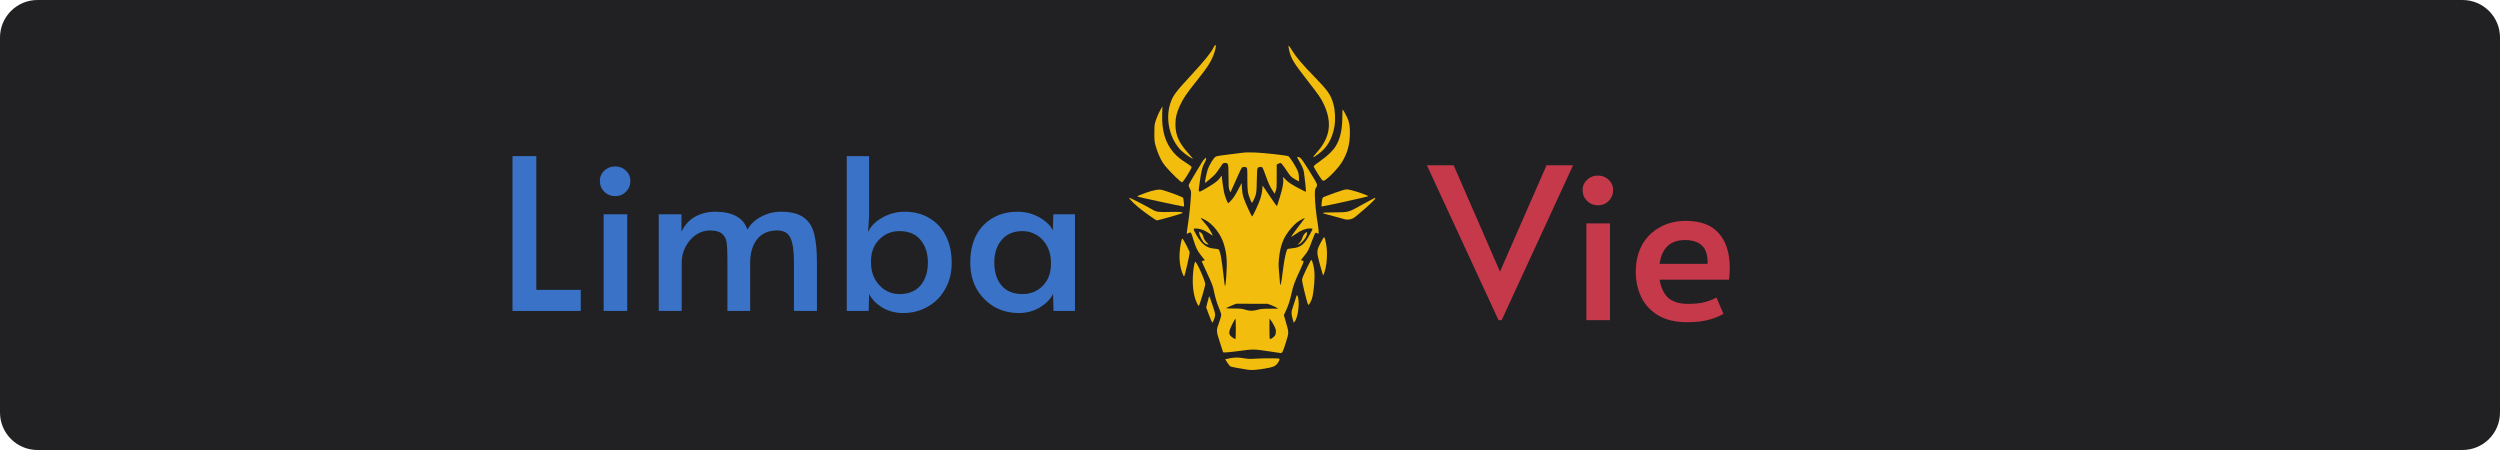
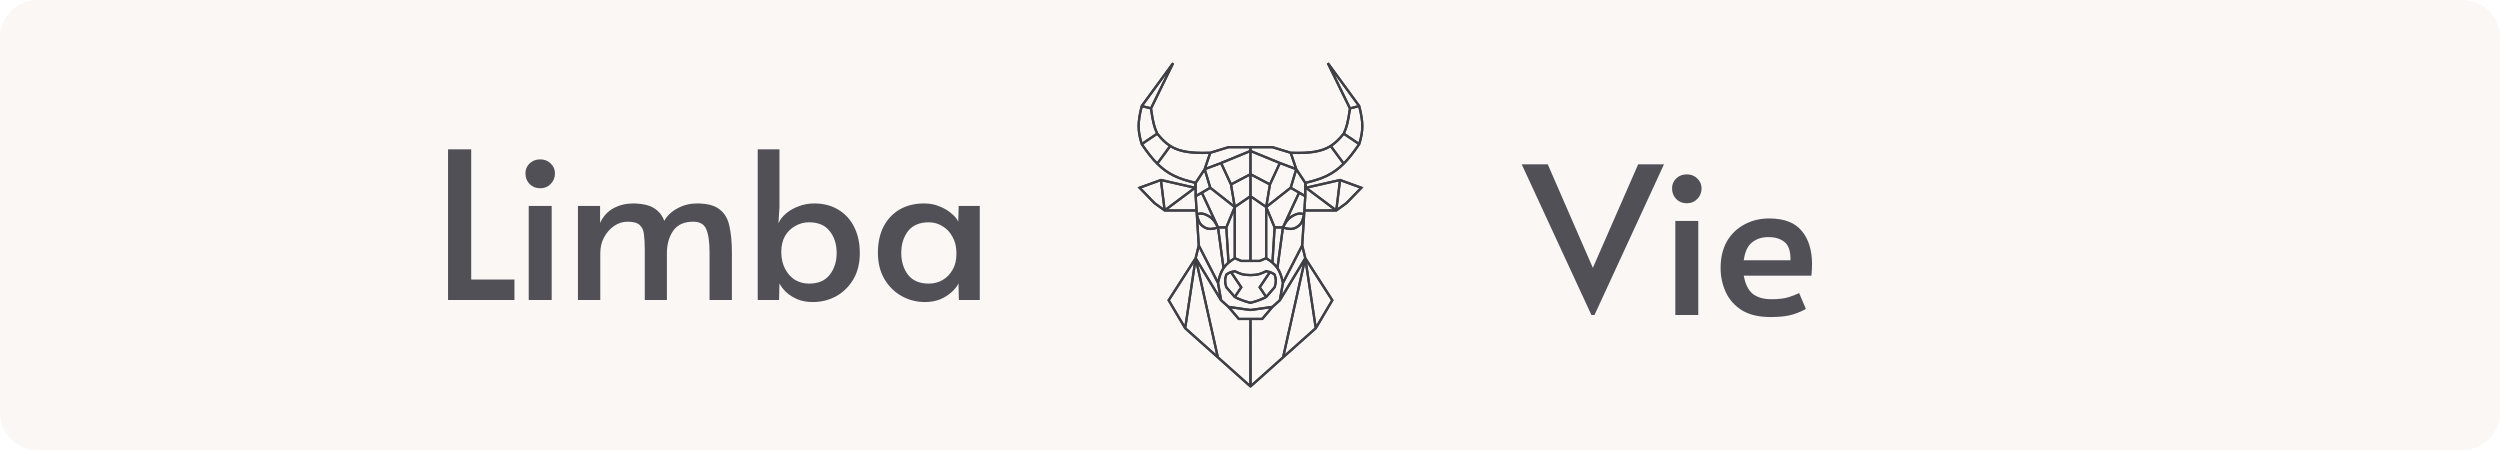
<svg xmlns="http://www.w3.org/2000/svg" width="1000" height="180" viewBox="0 0 1000 180" fill="none">
-   <rect width="1000" height="180" rx="15" fill="#212123" />
-   <path d="M498.945 147.857C498.443 147.75 496.798 147.472 495.273 147.237C493.748 146.98 492.323 146.68 492.102 146.53C491.882 146.38 491.34 145.696 490.898 144.989L490.076 143.705L491.26 143.448C493.587 142.935 495.152 142.892 497.44 143.277C499.246 143.598 500.108 143.619 502.255 143.47C504.944 143.277 511.546 143.277 511.726 143.47C511.967 143.705 511.526 144.732 510.863 145.524C509.94 146.594 509.098 146.915 505.666 147.472C502.336 148.007 500.189 148.135 498.945 147.857Z" fill="#F2BD0D" />
-   <path d="M508.074 140.602C501.633 139.617 501.312 139.617 495.654 140.388C492.905 140.751 490.337 141.03 489.955 140.987L489.253 140.923L487.969 136.963C486.444 132.319 486.444 132.147 487.688 128.851C488.129 127.631 488.511 126.347 488.511 125.983C488.511 125.641 488.109 124.421 487.628 123.287C486.725 121.189 486.002 118.728 485.4 115.688C485.14 114.426 484.538 112.885 482.872 109.332C481.668 106.742 480.685 104.58 480.685 104.538C480.685 104.495 480.966 104.366 481.307 104.259L481.949 104.088L480.525 102.312C478.899 100.257 478.378 99.208 477.354 95.826C476.451 92.873 476.331 92.68 475.488 93.215C475.147 93.429 474.826 93.536 474.746 93.451C474.666 93.365 474.846 91.846 475.127 90.048C475.629 86.901 476.11 82.535 476.371 78.426C476.491 76.628 476.471 76.435 475.99 75.536C475.709 75.001 475.468 74.359 475.468 74.124C475.468 73.867 476.572 71.855 477.936 69.629C479.301 67.403 480.605 65.22 480.866 64.792C481.106 64.343 481.548 63.786 481.849 63.529L482.391 63.08L482.451 63.529C482.491 63.786 482.21 64.493 481.809 65.156C480.986 66.483 480.525 68.302 479.882 72.904C479.24 77.505 479 77.313 482.692 75.173C486.083 73.182 487.226 72.283 488.129 70.978C488.45 70.507 488.711 70.207 488.711 70.314C488.751 71.406 489.353 75.772 489.614 76.949C490.015 78.618 490.979 81.165 491.28 81.272C491.38 81.294 491.962 80.737 492.584 80.031C493.647 78.811 494.35 77.698 495.975 74.509L496.677 73.161L496.777 75.258C496.858 76.735 497.038 77.848 497.42 79.068C498.001 80.909 500.59 86.559 500.851 86.559C501.152 86.559 503.76 80.866 504.262 79.111C504.543 78.148 504.844 76.649 504.924 75.793L505.064 74.231L507.874 78.404C509.419 80.716 510.723 82.514 510.803 82.428C510.863 82.343 511.385 80.737 511.947 78.854C513.091 75.087 513.492 72.904 513.271 71.598L513.151 70.742L514.455 72.026C515.458 73.011 516.522 73.717 519.03 75.066C520.816 76.029 522.321 76.778 522.361 76.735C522.481 76.607 521.899 70.913 521.598 69.03C521.358 67.617 521.016 66.761 519.672 64.45C519.17 63.593 518.809 62.844 518.869 62.78C518.93 62.716 519.311 62.759 519.692 62.909C520.334 63.123 520.796 63.743 523.565 68.11C525.531 71.213 526.735 73.332 526.795 73.76C526.855 74.231 526.735 74.638 526.394 75.108C525.973 75.751 525.932 75.965 525.952 78.49C525.993 81.101 526.514 86.195 527.136 89.748C527.437 91.375 527.538 93.515 527.337 93.515C527.277 93.515 527.056 93.408 526.855 93.258C526.655 93.13 526.354 93.066 526.193 93.13C526.053 93.194 525.431 94.585 524.849 96.212C523.565 99.807 523.163 100.578 521.618 102.44C520.956 103.232 520.414 103.96 520.414 104.067C520.414 104.152 520.575 104.216 520.776 104.216C521.739 104.238 521.679 104.495 520.033 108.048C517.966 112.435 517.304 114.212 516.682 117.037C515.98 120.226 515.478 121.788 514.455 124.078L513.552 126.048L514.375 128.894C515.599 133.175 515.619 132.897 514.295 137.134C513.231 140.623 512.87 141.308 512.248 141.222C512.168 141.201 510.281 140.923 508.074 140.602ZM494.33 131.655C494.33 129.429 494.269 127.546 494.189 127.482C494.109 127.396 493.527 128.402 492.885 129.729C491.26 133.025 491.3 133.838 493.085 135.058C493.587 135.401 494.089 135.679 494.169 135.679C494.249 135.679 494.33 133.86 494.33 131.655ZM509.499 134.737C510.121 134.159 510.241 133.902 510.322 132.961C510.422 132.019 510.342 131.698 509.7 130.392C509.298 129.579 508.696 128.573 508.375 128.166L507.793 127.439L507.773 131.42C507.773 133.603 507.833 135.443 507.894 135.508C508.094 135.743 508.757 135.422 509.499 134.737ZM503.058 123.907C504.322 123.565 505.285 123.479 507.954 123.479H511.285L510.663 123.073C510.322 122.837 509.358 122.409 508.556 122.088L507.071 121.532L494.43 121.489L492.524 122.281C491.48 122.709 490.537 123.158 490.457 123.244C490.377 123.329 491.721 123.415 493.467 123.415C496.115 123.415 496.878 123.479 498.042 123.864C499.827 124.442 501.092 124.442 503.058 123.907ZM490.497 110.723C490.938 104.666 490.718 101.477 489.534 97.603C488.37 93.729 485.22 89.641 482.11 87.993C481.187 87.501 480.384 87.137 480.324 87.201C480.264 87.265 480.705 87.865 481.307 88.549C481.929 89.213 482.752 90.198 483.133 90.733C483.795 91.632 485.099 93.943 485.099 94.221C485.099 94.285 484.558 93.964 483.896 93.494C482.21 92.274 480.424 91.546 478.839 91.418C477.113 91.289 477.113 91.418 478.518 93.922C480.625 97.646 482.631 99.208 485.621 99.444C486.484 99.508 487.307 99.658 487.447 99.765C488.069 100.278 488.671 103.532 489.414 110.209C489.594 111.793 489.795 113.441 489.855 113.848C490.056 115.046 490.256 114.083 490.497 110.723ZM512.669 111.857C512.83 110.787 513.151 108.433 513.372 106.656C513.773 103.467 514.535 100.128 514.957 99.679C515.077 99.551 516 99.379 516.983 99.294C519.833 99.037 521.297 98.074 523.043 95.291C523.966 93.836 525.029 91.803 525.029 91.503C525.029 91.439 524.548 91.375 523.946 91.375C522.301 91.375 520.455 92.081 518.408 93.536C517.385 94.243 516.522 94.778 516.462 94.713C516.381 94.628 520.093 89.598 521.799 87.436C522.08 87.094 521.98 87.115 521.117 87.543C519.19 88.507 518.067 89.406 516.482 91.246C513.372 94.863 512.087 98.117 511.566 103.66C511.385 105.608 511.405 106.635 511.666 109.31C511.847 111.108 511.987 112.906 511.987 113.334C511.987 114.683 512.348 113.912 512.669 111.857Z" fill="#F2BD0D" />
-   <path d="M481.849 97.26C481.046 96.683 479.682 94.093 479.682 93.151V92.616L480.344 93.066C480.765 93.344 481.066 93.772 481.207 94.328C481.568 95.655 482.029 96.426 482.832 97.132C483.554 97.774 483.575 97.796 483.093 97.796C482.812 97.796 482.25 97.56 481.849 97.26Z" fill="#F2BD0D" />
-   <path d="M519.431 97.453C520.093 97.004 520.776 95.912 521.036 94.885C521.237 94.136 522.24 92.873 522.642 92.873C522.903 92.873 522.862 93.643 522.541 94.478C522.18 95.356 520.735 97.068 519.993 97.496C519.231 97.903 518.789 97.86 519.431 97.453Z" fill="#F2BD0D" />
-   <path d="M483.595 126.005L482.471 122.966L483.013 120.825C483.314 119.627 483.595 118.578 483.655 118.471C483.715 118.364 484.197 119.627 484.738 121.253C486.103 125.384 486.163 125.577 486.002 126.454C485.862 127.353 485.14 129.044 484.899 129.044C484.819 129.044 484.237 127.674 483.595 126.005Z" fill="#F2BD0D" />
-   <path d="M517.043 127.524C516.482 125.534 516.482 124.656 517.023 123.222C517.264 122.602 517.746 121.125 518.087 119.948C518.689 117.957 518.749 117.85 518.99 118.3C519.993 120.269 519.311 126.839 517.926 128.552L517.485 129.108L517.043 127.524Z" fill="#F2BD0D" />
-   <path d="M478.699 121.082C477.495 118.449 476.973 114.961 477.134 110.744C477.234 108.09 477.715 104.987 478.077 104.752C478.558 104.431 482.09 112.243 482.09 113.655C482.09 114.554 479.762 122.409 479.481 122.409C479.381 122.409 479.04 121.81 478.699 121.082Z" fill="#F2BD0D" />
-   <path d="M523.063 121.403C522.521 119.948 520.816 112.756 520.816 112.007C520.836 111.386 521.297 110.209 522.581 107.555C523.545 105.565 524.407 103.938 524.528 103.938C524.769 103.981 525.17 105.222 525.551 107.063C525.952 109.096 525.912 112.221 525.431 115.945C525.09 118.514 524.909 119.348 524.367 120.483C524.006 121.232 523.625 121.895 523.505 121.938C523.384 121.96 523.183 121.724 523.063 121.403Z" fill="#F2BD0D" />
-   <path d="M473.281 110.059C472.097 107.384 471.616 104.152 471.876 100.792C472.037 98.481 472.639 95.441 472.94 95.441C473.241 95.441 475.869 100.471 475.869 101.049C475.869 101.798 473.943 110.209 473.722 110.445C473.602 110.573 473.442 110.445 473.281 110.059Z" fill="#F2BD0D" />
-   <path d="M529.183 110.059C529.123 109.952 528.601 108.133 528.019 106.014C526.575 100.706 526.595 100.321 528.18 97.26C528.842 95.976 529.484 94.885 529.604 94.842C529.865 94.756 530.407 96.918 530.668 99.101C530.949 101.348 530.768 104.859 530.267 107.106C529.805 109.096 529.344 110.359 529.183 110.059Z" fill="#F2BD0D" />
-   <path d="M459.476 86.045C456.225 83.734 453.777 81.701 452.393 80.138L451.49 79.111L452.092 79.261C452.654 79.389 458.633 82.471 461.021 83.884C462.606 84.804 463.489 84.911 468.204 84.782C472.418 84.675 473.642 84.825 472.739 85.339C472.278 85.596 463.228 88.164 462.767 88.164C462.586 88.164 461.101 87.222 459.476 86.045Z" fill="#F2BD0D" />
-   <path d="M537.57 87.629C537.029 87.458 535.082 86.923 533.256 86.431C529.143 85.36 529.243 85.403 529.243 85.146C529.243 85.039 530.889 84.954 533.216 84.954C539.577 84.932 539.236 85.018 544.854 81.872C547.503 80.395 549.79 79.175 549.89 79.175C550.573 79.175 549.69 80.159 546.259 83.22C544.132 85.104 541.965 86.901 541.443 87.201C540.259 87.886 538.875 88.036 537.57 87.629Z" fill="#F2BD0D" />
-   <path d="M463.951 80.652C459.115 79.603 455.082 78.704 455.022 78.64C454.821 78.426 455.443 78.148 458.252 77.142C461.663 75.965 463.389 75.643 464.753 75.965C466.9 76.478 473.06 78.768 473.241 79.132C473.321 79.325 473.482 80.202 473.542 81.058C473.682 82.578 473.682 82.599 473.221 82.578C472.96 82.557 468.786 81.701 463.951 80.652Z" fill="#F2BD0D" />
-   <path d="M528.681 81.187C528.882 79.261 528.962 79.068 529.604 78.747C529.905 78.597 531.852 77.869 533.959 77.12C536.687 76.136 538.052 75.751 538.794 75.751C540.179 75.751 547.302 78.062 547.302 78.511C547.302 78.64 529.263 82.621 528.722 82.599C528.581 82.599 528.561 82.15 528.681 81.187Z" fill="#F2BD0D" />
-   <path d="M499.968 79.475C499.065 77.184 498.945 76.243 498.945 71.448C498.945 67.468 498.924 67.189 498.563 66.975C497.961 66.633 497.038 66.718 496.677 67.146C496.517 67.339 495.794 68.859 495.072 70.507C494.37 72.155 493.427 74.274 492.965 75.215L492.162 76.928L491.781 76.072C491.46 75.322 491.42 74.595 491.4 70.549C491.38 65.306 491.36 65.22 489.995 65.177C489.273 65.156 489.193 65.22 488.009 67.039C487.327 68.067 486.464 69.244 486.083 69.672C485.26 70.592 482.11 73.268 481.989 73.139C481.849 72.99 482.692 68.944 483.113 67.746C483.795 65.798 485.501 63.059 486.303 62.652C486.745 62.416 488.491 62.138 491.119 61.839C493.386 61.582 495.995 61.261 496.938 61.111C498.082 60.94 499.787 60.918 502.155 61.004C505.847 61.175 514.575 62.138 515.338 62.481C515.82 62.695 517.806 65.734 518.829 67.81C519.351 68.88 519.491 69.437 519.572 70.828C519.612 71.769 519.612 72.54 519.532 72.54C519.471 72.54 518.709 72.133 517.866 71.641C516.783 70.978 516.161 70.442 515.719 69.779C514.274 67.553 512.729 65.456 512.428 65.284C512.208 65.156 511.847 65.22 511.385 65.456L510.683 65.798V70.614C510.683 75.001 510.643 75.515 510.261 76.457L509.86 77.484L509.037 76.243C507.914 74.531 507.292 73.118 506.148 69.886C505.626 68.366 505.064 67.039 504.924 66.954C504.463 66.633 503.439 66.74 503.118 67.146C502.857 67.446 502.777 68.366 502.717 72.219C502.637 76.35 502.576 77.099 502.175 78.276C501.754 79.582 500.971 81.101 500.73 81.101C500.67 81.101 500.309 80.374 499.968 79.475Z" fill="#F2BD0D" />
-   <path d="M470.432 70.978C467.944 68.58 465.917 66.333 465.034 64.942C464.111 63.529 462.947 60.768 462.305 58.521C461.804 56.809 461.743 56.252 461.743 53.384C461.723 50.837 461.804 49.917 462.085 48.89C462.546 47.327 463.549 44.973 464.372 43.582L464.974 42.533L464.874 45.743C464.673 52.336 466.118 57.151 469.408 60.982C470.793 62.588 472.338 63.85 474.826 65.37C475.99 66.076 476.592 66.59 476.632 66.868C476.692 67.403 473.301 72.84 472.84 72.925C472.659 72.968 471.616 72.133 470.432 70.978Z" fill="#F2BD0D" />
-   <path d="M527.156 69.544C526.113 67.895 525.431 66.633 525.491 66.44C525.571 66.269 526.795 65.306 528.26 64.278C531.109 62.288 533.156 60.297 534.32 58.414C536.065 55.589 536.908 51.865 536.928 47.028C536.928 45.273 536.988 43.86 537.069 43.86C537.249 43.86 538.072 45.315 538.875 47.028C539.737 48.932 539.978 50.302 539.958 53.384C539.938 57.836 538.915 61.432 536.647 65.049C535.022 67.66 530.347 72.326 529.364 72.326C529.022 72.326 528.541 71.727 527.156 69.544Z" fill="#F2BD0D" />
-   <path d="M475.308 62.459C474.385 61.86 473.141 60.875 472.539 60.276C467.883 55.76 466.017 47.605 468.164 41.249C469.228 38.145 470.151 36.904 476.672 29.841C481.929 24.148 484.457 21.002 485.421 18.99C486.444 16.849 486.645 18.455 485.701 21.194C484.558 24.554 483.093 26.845 478.297 32.816C474.585 37.439 473.221 39.451 471.957 42.255C470.612 45.23 470.191 46.985 470.171 49.746C470.171 54.048 471.555 57.13 475.408 61.41C476.451 62.588 477.254 63.551 477.154 63.551C477.053 63.551 476.231 63.059 475.308 62.459Z" fill="#F2BD0D" />
-   <path d="M525.371 62.759C525.29 62.695 525.892 61.881 526.715 60.982C532.113 54.947 532.955 49.018 529.484 41.613C528.4 39.301 527.498 37.995 523.063 32.324C517.505 25.197 516.381 23.377 515.699 20.231C515.137 17.706 515.298 17.706 516.783 20.103C518.488 22.885 520.876 25.71 525.732 30.676C531.149 36.219 532.353 37.953 533.357 41.613C534.079 44.202 534.239 47.862 533.778 50.559C532.895 55.567 530.828 59.12 527.337 61.603C525.511 62.909 525.511 62.93 525.371 62.759Z" fill="#F2BD0D" />
-   <path d="M205 62.442H214.522V115.95H232.301V124.376H205V62.442Z" fill="#3972C6" />
-   <path d="M241.456 85.699H250.893V124.376H241.456V85.699ZM246.09 78.452C244.349 78.452 242.888 77.863 241.709 76.683C240.529 75.503 239.939 74.043 239.939 72.301C239.939 70.728 240.529 69.38 241.709 68.257C242.888 67.133 244.349 66.571 246.09 66.571C247.776 66.571 249.208 67.133 250.388 68.257C251.567 69.38 252.157 70.728 252.157 72.301C252.157 74.043 251.567 75.503 250.388 76.683C249.264 77.863 247.832 78.452 246.09 78.452Z" fill="#3972C6" />
-   <path d="M263.493 85.699H272.594V92.693C273.83 90.053 275.627 88.058 277.987 86.71C280.402 85.362 283.155 84.688 286.244 84.688C293.154 84.744 297.395 87.132 298.968 91.85C300.204 89.659 302.058 87.918 304.53 86.626C307.001 85.334 309.613 84.688 312.366 84.688C316.411 84.688 319.472 85.474 321.551 87.047C323.629 88.564 325.006 90.755 325.68 93.62C326.41 96.429 326.775 100.22 326.775 104.995V124.376H317.59V104.911C317.59 100.361 317.113 97.103 316.158 95.137C315.259 93.17 313.49 92.187 310.849 92.187C307.31 92.187 304.614 93.395 302.76 95.811C300.962 98.17 300.064 101.288 300.064 105.164V124.376H290.963V103.563C290.963 100.586 290.851 98.367 290.626 96.906C290.401 95.446 289.783 94.294 288.772 93.451C287.761 92.609 286.132 92.187 283.885 92.187C281.919 92.187 280.065 92.777 278.324 93.957C276.638 95.137 275.262 96.738 274.195 98.76C273.184 100.726 272.678 102.861 272.678 105.164V124.376H263.493V85.699Z" fill="#3972C6" />
-   <path d="M361.295 125.219C358.15 125.219 355.313 124.46 352.785 122.944C350.313 121.371 348.6 119.573 347.645 117.551L347.476 124.376H338.713V62.442H347.645V86.289L347.223 92.862C348.178 90.615 350.032 88.704 352.785 87.132C355.594 85.502 358.627 84.688 361.885 84.688C365.705 84.688 369.02 85.559 371.828 87.3C374.693 88.985 376.884 91.373 378.401 94.463C379.918 97.496 380.676 101.035 380.676 105.08C380.676 109.18 379.777 112.748 377.98 115.781C376.238 118.815 373.879 121.146 370.901 122.775C367.98 124.404 364.778 125.219 361.295 125.219ZM359.779 117.635C363.43 117.635 366.239 116.483 368.205 114.18C370.171 111.821 371.154 108.787 371.154 105.08C371.154 101.316 370.171 98.282 368.205 95.979C366.295 93.62 363.486 92.44 359.779 92.44C356.577 92.44 353.88 93.564 351.689 95.811C349.499 98.001 348.403 100.895 348.403 104.49V105.08C348.403 107.495 348.909 109.658 349.92 111.568C350.987 113.478 352.364 114.967 354.049 116.034C355.79 117.101 357.7 117.635 359.779 117.635Z" fill="#3972C6" />
-   <path d="M407.488 125.219C404.005 125.219 400.775 124.404 397.797 122.775C394.876 121.09 392.517 118.73 390.719 115.697C388.978 112.607 388.107 109.012 388.107 104.911C388.107 100.867 388.865 97.327 390.382 94.294C391.955 91.26 394.174 88.901 397.039 87.216C399.904 85.531 403.274 84.688 407.151 84.688C409.398 84.688 411.504 85.081 413.47 85.868C415.436 86.654 417.094 87.637 418.442 88.817C419.79 89.94 420.689 91.064 421.138 92.187L421.307 85.699H429.986V124.376H421.391L421.222 117.551C420.268 119.573 418.526 121.371 415.998 122.944C413.47 124.46 410.633 125.219 407.488 125.219ZM409.004 117.635C412.206 117.635 414.903 116.539 417.094 114.349C419.284 112.102 420.38 109.18 420.38 105.585V104.995C420.38 102.58 419.874 100.417 418.863 98.507C417.852 96.597 416.476 95.109 414.734 94.041C412.993 92.974 411.083 92.44 409.004 92.44C405.409 92.44 402.628 93.62 400.662 95.979C398.696 98.282 397.713 101.288 397.713 104.995C397.713 108.759 398.668 111.821 400.578 114.18C402.544 116.483 405.353 117.635 409.004 117.635Z" fill="#3972C6" />
-   <path d="M570.757 66.106H581.458L599.996 108.659L618.618 66.106H629.235L600.67 128.04H599.406L570.757 66.106Z" fill="#C6394B" />
-   <path d="M634.553 89.363H643.991V128.04H634.553V89.363ZM639.188 82.116C637.446 82.116 635.986 81.526 634.806 80.347C633.626 79.167 633.036 77.706 633.036 75.965C633.036 74.392 633.626 73.044 634.806 71.92C635.986 70.797 637.446 70.235 639.188 70.235C640.873 70.235 642.305 70.797 643.485 71.92C644.665 73.044 645.255 74.392 645.255 75.965C645.255 77.706 644.665 79.167 643.485 80.347C642.362 81.526 640.929 82.116 639.188 82.116Z" fill="#C6394B" />
-   <path d="M674.876 128.882C670.269 128.882 666.421 127.983 663.332 126.186C660.242 124.332 657.967 121.888 656.506 118.855C655.046 115.765 654.316 112.395 654.316 108.743C654.316 104.642 655.158 101.047 656.843 97.958C658.585 94.868 660.972 92.508 664.006 90.879C667.039 89.194 670.466 88.352 674.286 88.352C680.241 88.352 684.65 90.009 687.515 93.323C690.436 96.581 691.897 101.188 691.897 107.142C691.897 108.659 691.813 110.232 691.644 111.861H663.837C664.455 115.288 665.663 117.759 667.461 119.276C669.314 120.793 671.87 121.551 675.129 121.551C677.825 121.551 680.044 121.327 681.785 120.877C683.527 120.428 685.128 119.81 686.588 119.023L689.369 125.512C687.965 126.411 686.055 127.197 683.639 127.871C681.224 128.545 678.303 128.882 674.876 128.882ZM683.049 105.541C683.106 102.058 682.347 99.615 680.774 98.21C679.201 96.75 676.954 96.019 674.033 96.019C668.135 96.019 664.736 99.193 663.837 105.541H683.049Z" fill="#C6394B" />
+   <rect width="1000" height="180" rx="15" fill="#FAF7F5" />
+   <path fill-rule="evenodd" clip-rule="evenodd" d="M493.825 108.03L493.97 108.003L494.103 108.066C494.16 108.093 494.215 108.119 494.27 108.145L494.285 108.152C495.275 108.622 495.985 108.958 496.802 109.191C497.657 109.435 498.645 109.568 500.19 109.584C501.736 109.568 502.724 109.435 503.578 109.191C504.395 108.958 505.105 108.622 506.095 108.152L506.41 108.003L506.555 108.03C507.172 108.143 507.676 108.26 508.116 108.401C508.907 108.654 509.472 108.982 510.125 109.485L510.233 109.568L510.278 109.698C510.599 110.629 510.785 111.409 510.792 112.249C510.799 113.085 510.628 113.948 510.282 115.045L510.253 115.135L506.766 119.14L506.7 119.178C505.442 119.902 503.872 120.495 502.611 120.904C501.978 121.11 501.417 121.272 501.003 121.382C500.796 121.437 500.625 121.48 500.498 121.51C500.435 121.524 500.381 121.536 500.338 121.545L500.334 121.546C500.311 121.55 500.252 121.562 500.197 121.564V121.564C500.194 121.564 500.192 121.564 500.19 121.564C500.188 121.564 500.186 121.564 500.184 121.564V121.564C500.129 121.562 500.07 121.55 500.046 121.546L500.042 121.545C499.999 121.536 499.945 121.524 499.882 121.51C499.756 121.48 499.584 121.437 499.377 121.382C498.963 121.272 498.402 121.11 497.769 120.904C496.509 120.495 494.938 119.902 493.68 119.178L493.614 119.14L490.127 115.135L490.099 115.045C489.752 113.948 489.581 113.085 489.588 112.249C489.595 111.409 489.781 110.629 490.102 109.698L490.147 109.568L490.255 109.485C490.908 108.982 491.473 108.654 492.264 108.401C492.704 108.26 493.208 108.143 493.825 108.03ZM500.19 120.643C500.191 120.643 500.191 120.643 500.192 120.643C500.218 120.637 500.251 120.63 500.291 120.621C500.406 120.594 500.568 120.554 500.768 120.5C501.167 120.394 501.713 120.237 502.329 120.036C503.422 119.681 504.718 119.196 505.816 118.622L503.324 114.906L507.244 109.105C507.03 109.054 506.796 109.004 506.534 108.954L506.463 108.988C505.497 109.446 504.721 109.815 503.829 110.069C502.869 110.343 501.792 110.481 500.196 110.496V110.496C500.194 110.496 500.192 110.496 500.19 110.496C500.188 110.496 500.187 110.496 500.185 110.496V110.496C498.588 110.481 497.512 110.343 496.552 110.069C495.66 109.815 494.884 109.446 493.917 108.988L493.846 108.954C493.584 109.004 493.35 109.054 493.137 109.105L497.057 114.906L494.565 118.622C495.663 119.196 496.958 119.681 498.051 120.036C498.667 120.237 499.213 120.394 499.613 120.5C499.812 120.554 499.974 120.594 500.089 120.621C500.11 120.626 500.129 120.63 500.146 120.634C500.163 120.637 500.177 120.641 500.19 120.643ZM495.956 114.908L492.222 109.383C491.75 109.565 491.364 109.793 490.921 110.125C490.645 110.948 490.506 111.591 490.501 112.256C490.495 112.938 490.629 113.674 490.941 114.68L493.861 118.034L495.956 114.908ZM504.424 114.908L508.158 109.383C508.63 109.565 509.016 109.793 509.459 110.125C509.735 110.948 509.874 111.591 509.879 112.256C509.885 112.938 509.752 113.674 509.44 114.68L506.52 118.034L504.424 114.908Z" fill="#3F3F46" />
+   <path fill-rule="evenodd" clip-rule="evenodd" d="M468.873 25L469.651 25.47L460.867 43.445C461.624 48.874 462.18 50.889 463.293 53.203C464.945 55.287 466.522 56.852 468.345 58.002C471.813 60.189 476.26 60.925 484.029 60.652L491.332 58.416H509.048L516.351 60.652C524.12 60.925 528.567 60.189 532.035 58.002C533.858 56.852 535.435 55.287 537.087 53.203C538.2 50.889 538.756 48.874 539.513 43.445L530.729 25.47L531.507 25L544.098 42.215L544.12 42.301C544.937 45.531 545.371 48.02 545.38 50.397C545.389 52.781 544.971 55.028 544.113 57.777L544.093 57.84L544.056 57.895C541.843 61.193 539.829 63.754 537.799 65.782C533.454 70.125 529.071 71.992 522.62 73.494L522.765 74.548L536.047 71.528L545.362 74.916L538.916 81.56L534.66 84.633H522.184L521.34 98.134L522.537 103.099L533.453 120.095L526.663 131.569L513.547 143.265L513.547 143.265L513.547 143.265L512.989 143.764C512.634 144.082 512.126 144.535 511.517 145.08C510.298 146.169 508.673 147.622 507.044 149.076C505.416 150.529 503.786 151.984 502.557 153.079C501.943 153.626 501.429 154.083 501.066 154.404C500.885 154.565 500.741 154.692 500.641 154.78C500.606 154.81 500.577 154.836 500.552 154.857C500.537 154.878 500.52 154.898 500.504 154.914C500.489 154.924 500.471 154.934 500.45 154.943C500.445 154.946 500.437 154.951 500.432 154.955C500.424 154.96 500.4 154.974 500.385 154.982C500.332 154.999 500.262 155.003 500.19 154.998C500.118 155.003 500.049 154.999 499.996 154.982C499.98 154.974 499.957 154.96 499.948 154.955C499.943 154.951 499.935 154.946 499.931 154.943C499.909 154.934 499.891 154.924 499.876 154.914C499.86 154.898 499.844 154.878 499.828 154.857C499.819 154.849 499.809 154.841 499.799 154.832C499.781 154.817 499.761 154.799 499.74 154.78C499.639 154.692 499.495 154.565 499.314 154.404C498.951 154.083 498.437 153.626 497.823 153.079C496.595 151.984 494.964 150.529 493.336 149.076C491.708 147.622 490.082 146.169 488.863 145.08C488.254 144.535 487.746 144.082 487.391 143.764L486.833 143.265L486.833 143.265L486.833 143.265L473.718 131.569L466.927 120.095L477.843 103.099L479.04 98.134L478.197 84.633H465.72L461.464 81.56L455.019 74.916L464.333 71.528L477.615 74.548L477.76 73.494C471.309 71.992 466.926 70.125 462.581 65.782C460.551 63.754 458.538 61.193 456.324 57.895L456.287 57.84L456.267 57.777C455.41 55.028 454.991 52.781 455 50.397C455.009 48.02 455.444 45.531 456.261 42.301L456.282 42.215L468.873 25ZM499.723 128.039C499.722 128.223 499.722 128.46 499.721 128.743C499.719 129.482 499.716 130.537 499.713 131.804C499.708 134.338 499.7 137.715 499.696 141.092C499.691 144.468 499.689 147.844 499.692 150.373C499.694 151.638 499.697 152.692 499.702 153.428C499.703 153.463 499.703 153.496 499.703 153.529C499.364 153.228 498.931 152.843 498.43 152.397C497.202 151.303 495.572 149.848 493.944 148.395C492.316 146.941 490.69 145.488 489.472 144.399C488.862 143.855 488.355 143.401 487.999 143.084L487.55 142.682L479.325 105.91L488.081 120.4L491.073 123.069L495.292 128.039H499.723ZM504.666 127.126L507.849 123.377L507.738 123.393C506.95 123.509 505.894 123.663 504.824 123.817C503.753 123.971 502.667 124.125 501.818 124.24C501.393 124.298 501.027 124.346 500.751 124.38C500.509 124.41 500.303 124.434 500.2 124.437V124.437C500.197 124.437 500.193 124.437 500.19 124.437C500.187 124.437 500.184 124.437 500.181 124.437V124.437C500.077 124.434 499.871 124.41 499.629 124.38C499.353 124.346 498.987 124.298 498.563 124.24C497.714 124.125 496.627 123.971 495.557 123.817C494.486 123.663 493.43 123.509 492.642 123.393L492.532 123.377L495.715 127.126H504.666ZM500.19 123.523C500.195 123.523 500.202 123.523 500.212 123.522C500.236 123.52 500.269 123.517 500.311 123.513C500.394 123.504 500.504 123.491 500.639 123.475C500.91 123.441 501.271 123.394 501.694 123.336C502.54 123.221 503.624 123.067 504.694 122.913C505.763 122.759 506.818 122.606 507.606 122.49C508 122.433 508.327 122.384 508.555 122.351L508.778 122.318L511.522 119.87L512.71 113.181C512.176 110.626 511.533 108.888 510.593 107.504C510.07 106.733 509.448 106.061 508.685 105.415C508.043 104.871 507.3 104.346 506.43 103.794L503.966 104.831H496.414L493.95 103.794C493.08 104.346 492.338 104.871 491.695 105.415C490.933 106.061 490.31 106.733 489.787 107.504C488.848 108.888 488.205 110.626 487.67 113.181L488.858 119.87L491.602 122.318C491.66 122.326 491.735 122.337 491.825 122.351C492.054 122.384 492.381 122.433 492.774 122.49C493.562 122.606 494.617 122.759 495.687 122.913C496.757 123.067 497.84 123.221 498.686 123.336C499.109 123.394 499.471 123.441 499.741 123.475C499.876 123.491 499.987 123.504 500.07 123.513C500.111 123.517 500.144 123.52 500.168 123.522C500.178 123.523 500.185 123.523 500.19 123.523ZM499.724 79.359V103.919H496.599L494.364 102.978V83.049L499.724 79.359ZM499.724 70.444V78.251L494.24 82.026L492.908 74.032L499.724 70.444ZM499.724 61.066V69.413L492.616 73.154L489.051 65.451L499.724 61.066ZM499.724 59.329V60.079L488.27 64.785L482.614 66.906L484.462 61.474L491.468 59.329H499.724ZM500.656 103.919H503.781L506.016 102.978V83.049L500.656 79.359V103.919ZM500.656 78.251L506.14 82.026L507.473 74.032L500.656 70.444V78.251ZM500.656 69.413L507.765 73.154L511.329 65.451L500.656 61.066V69.413ZM500.656 60.079L512.111 64.785L517.767 66.906L515.918 61.474L508.912 59.329H500.656V60.079ZM500.677 153.529C500.677 153.496 500.678 153.463 500.678 153.428C500.683 152.692 500.686 151.638 500.688 150.373C500.692 147.844 500.689 144.468 500.685 141.092C500.68 137.715 500.673 134.338 500.667 131.804C500.664 130.537 500.661 129.482 500.659 128.743C500.659 128.46 500.658 128.223 500.657 128.039H505.088L509.308 123.069L512.299 120.4L521.055 105.91L512.83 142.682L512.381 143.084C512.026 143.401 511.518 143.855 510.909 144.399C509.69 145.488 508.064 146.941 506.436 148.395C504.808 149.848 503.178 151.303 501.95 152.397C501.45 152.843 501.016 153.228 500.677 153.529ZM462.324 53.288C461.258 50.994 460.704 48.845 459.986 43.735L457.034 42.97C456.298 45.952 455.921 48.239 455.913 50.401C455.905 52.496 456.243 54.496 456.96 56.917L462.324 53.288ZM460.15 42.835L457.468 42.14L466.573 29.692L460.15 42.835ZM462.811 54.061L457.336 57.764C459.293 60.648 461.08 62.925 462.853 64.758L467.448 58.506C465.769 57.371 464.298 55.901 462.811 54.061ZM468.221 58.996L463.505 65.412C467.617 69.416 471.794 71.175 478.062 72.627L481.458 67.47L483.461 61.584C476.257 61.793 471.777 61.102 468.221 58.996ZM481.715 68.739L478.725 73.28V77.687L483.564 74.889L481.715 68.739ZM480.528 77.699L478.742 78.731L479.141 85.107C479.619 85.002 480.029 84.951 480.425 84.955C480.966 84.961 481.45 85.07 482.008 85.246L482.022 85.251L482.036 85.256C483.17 85.697 484.033 86.179 484.744 86.761L480.528 77.699ZM480.415 85.868C480.09 85.864 479.731 85.908 479.266 86.015C479.628 87.518 479.964 88.419 480.362 89.046C480.784 89.712 481.297 90.101 482.103 90.578C483.427 91.36 485.014 91.184 486.55 90.707C485.949 89.588 485.436 88.745 484.79 88.053C484.068 87.28 483.158 86.673 481.72 86.112C481.211 85.953 480.826 85.872 480.415 85.868ZM490.105 91.427H487.728L489.714 106.095C490.082 105.663 490.485 105.259 490.931 104.869L490.105 91.427ZM487.037 111.848C487.519 109.897 488.11 108.399 488.934 107.138L486.827 91.577C485.207 92.082 483.3 92.345 481.639 91.363C480.787 90.86 480.128 90.381 479.591 89.536C479.524 89.43 479.459 89.319 479.397 89.203L479.95 98.051L487.037 111.848ZM490.229 90.514H487.496L481.321 77.24L484.066 75.653L493.354 82.954L490.229 90.514ZM482.431 67.949L484.501 74.834L493.264 81.723L491.963 73.917L488.2 65.786L482.431 67.949ZM493.451 103.029V85.108L490.996 91.047L491.802 104.163C492.305 103.783 492.853 103.409 493.451 103.029ZM486.768 113.322L479.656 99.476L478.757 103.205L487.558 117.769L486.768 113.322ZM474.562 131.099L486.382 141.64L478.358 105.768L474.562 131.099ZM473.813 129.938L477.502 105.319L467.999 120.115L473.813 129.938ZM467.24 83.721L477.813 75.814V78.492L478.139 83.721H467.24ZM462.064 80.867L465.286 83.194L463.98 72.628L456.655 75.292L462.064 80.867ZM466.224 83.34L464.896 72.592L476.936 75.33L466.224 83.34ZM538.057 53.288C539.122 50.994 539.676 48.845 540.394 43.735L543.346 42.97C544.083 45.952 544.459 48.239 544.467 50.401C544.475 52.496 544.137 54.496 543.421 56.917L538.057 53.288ZM540.23 42.835L542.912 42.14L533.808 29.692L540.23 42.835ZM537.57 54.061L543.044 57.764C541.088 60.648 539.3 62.925 537.527 64.758L532.932 58.506C534.611 57.371 536.082 55.901 537.57 54.061ZM532.159 58.996L536.875 65.412C532.764 69.416 528.586 71.175 522.318 72.627L518.923 67.47L516.92 61.584C524.123 61.793 528.603 61.102 532.159 58.996ZM518.665 68.739L521.655 73.28V77.687L516.816 74.889L518.665 68.739ZM519.853 77.699L521.638 78.731L521.24 85.107C520.762 85.002 520.351 84.951 519.955 84.955C519.415 84.961 518.931 85.07 518.372 85.246L518.358 85.251L518.344 85.256C517.21 85.697 516.347 86.179 515.636 86.761L519.853 77.699ZM519.965 85.868C520.291 85.864 520.649 85.908 521.114 86.015C520.752 87.518 520.417 88.419 520.018 89.046C519.596 89.712 519.083 90.101 518.277 90.578C516.953 91.36 515.366 91.184 513.831 90.707C514.432 89.588 514.944 88.745 515.591 88.053C516.312 87.28 517.222 86.673 518.661 86.112C519.169 85.953 519.554 85.872 519.965 85.868ZM510.276 91.427H512.652L510.666 106.095C510.299 105.663 509.895 105.259 509.45 104.869L510.276 91.427ZM513.343 111.848C512.861 109.897 512.271 108.399 511.446 107.138L513.553 91.577C515.174 92.082 517.08 92.345 518.741 91.363C519.594 90.86 520.252 90.381 520.789 89.536C520.856 89.43 520.921 89.319 520.984 89.203L520.431 98.051L513.343 111.848ZM510.152 90.514H512.884L519.059 77.24L516.314 75.653L507.026 82.954L510.152 90.514ZM517.949 67.949L515.88 74.834L507.116 81.723L508.417 73.917L512.18 65.786L517.949 67.949ZM506.929 103.029V85.108L509.384 91.047L508.579 104.163C508.076 103.783 507.527 103.409 506.929 103.029ZM513.612 113.322L520.725 99.476L521.624 103.205L512.822 117.769L513.612 113.322ZM525.818 131.099L513.998 141.64L522.023 105.768L525.818 131.099ZM526.567 129.938L522.878 105.319L532.381 120.115L526.567 129.938ZM533.141 83.721L522.568 75.814V78.492L522.241 83.721H533.141ZM538.317 80.867L535.094 83.194L536.4 72.628L543.725 75.292L538.317 80.867ZM534.156 83.34L535.485 72.592L523.445 75.33L534.156 83.34Z" fill="#3F3F46" />
+   <path fill-rule="evenodd" clip-rule="evenodd" d="M493.825 108.03L493.97 108.003L494.103 108.066C494.16 108.093 494.215 108.119 494.27 108.145L494.285 108.152C495.275 108.622 495.985 108.958 496.802 109.191C497.657 109.435 498.645 109.568 500.19 109.584C501.736 109.568 502.724 109.435 503.578 109.191C504.395 108.958 505.105 108.622 506.095 108.152L506.41 108.003L506.555 108.03C507.172 108.143 507.676 108.26 508.116 108.401C508.907 108.654 509.472 108.982 510.125 109.485L510.233 109.568L510.278 109.698C510.599 110.629 510.785 111.409 510.792 112.249C510.799 113.085 510.628 113.948 510.282 115.045L510.253 115.135L506.766 119.14L506.7 119.178C505.442 119.902 503.872 120.495 502.611 120.904C501.978 121.11 501.417 121.272 501.003 121.382C500.796 121.437 500.625 121.48 500.498 121.51C500.435 121.524 500.381 121.536 500.338 121.545L500.334 121.546C500.311 121.55 500.252 121.562 500.197 121.564V121.564C500.194 121.564 500.192 121.564 500.19 121.564C500.188 121.564 500.186 121.564 500.184 121.564V121.564C500.129 121.562 500.07 121.55 500.046 121.546L500.042 121.545C499.999 121.536 499.945 121.524 499.882 121.51C499.756 121.48 499.584 121.437 499.377 121.382C498.963 121.272 498.402 121.11 497.769 120.904C496.509 120.495 494.938 119.902 493.68 119.178L493.614 119.14L490.127 115.135L490.099 115.045C489.752 113.948 489.581 113.085 489.588 112.249C489.595 111.409 489.781 110.629 490.102 109.698L490.147 109.568L490.255 109.485C490.908 108.982 491.473 108.654 492.264 108.401C492.704 108.26 493.208 108.143 493.825 108.03ZM500.19 120.643C500.191 120.643 500.191 120.643 500.192 120.643C500.218 120.637 500.251 120.63 500.291 120.621C500.406 120.594 500.568 120.554 500.768 120.5C501.167 120.394 501.713 120.237 502.329 120.036C503.422 119.681 504.718 119.196 505.816 118.622L503.324 114.906L507.244 109.105C507.03 109.054 506.796 109.004 506.534 108.954L506.463 108.988C505.497 109.446 504.721 109.815 503.829 110.069C502.869 110.343 501.792 110.481 500.196 110.496V110.496C500.194 110.496 500.192 110.496 500.19 110.496C500.188 110.496 500.187 110.496 500.185 110.496V110.496C498.588 110.481 497.512 110.343 496.552 110.069C495.66 109.815 494.884 109.446 493.917 108.988L493.846 108.954C493.584 109.004 493.35 109.054 493.137 109.105L497.057 114.906L494.565 118.622C495.663 119.196 496.958 119.681 498.051 120.036C498.667 120.237 499.213 120.394 499.613 120.5C499.812 120.554 499.974 120.594 500.089 120.621C500.11 120.626 500.129 120.63 500.146 120.634C500.163 120.637 500.177 120.641 500.19 120.643ZM495.956 114.908L492.222 109.383C491.75 109.565 491.364 109.793 490.921 110.125C490.645 110.948 490.506 111.591 490.501 112.256C490.495 112.938 490.629 113.674 490.941 114.68L493.861 118.034L495.956 114.908ZM504.424 114.908L508.158 109.383C508.63 109.565 509.016 109.793 509.459 110.125C509.735 110.948 509.874 111.591 509.879 112.256C509.885 112.938 509.752 113.674 509.44 114.68L506.52 118.034L504.424 114.908Z" fill="#3F3F46" />
+   <path fill-rule="evenodd" clip-rule="evenodd" d="M468.873 25L469.651 25.47L460.867 43.445C461.624 48.874 462.18 50.889 463.293 53.203C464.945 55.287 466.522 56.852 468.345 58.002C471.813 60.189 476.26 60.925 484.029 60.652L491.332 58.416H509.048L516.351 60.652C524.12 60.925 528.567 60.189 532.035 58.002C533.858 56.852 535.435 55.287 537.087 53.203C538.2 50.889 538.756 48.874 539.513 43.445L530.729 25.47L531.507 25L544.098 42.215L544.12 42.301C544.937 45.531 545.371 48.02 545.38 50.397C545.389 52.781 544.971 55.028 544.113 57.777L544.093 57.84L544.056 57.895C541.843 61.193 539.829 63.754 537.799 65.782C533.454 70.125 529.071 71.992 522.62 73.494L522.765 74.548L536.047 71.528L545.362 74.916L538.916 81.56L534.66 84.633H522.184L521.34 98.134L522.537 103.099L533.453 120.095L526.663 131.569L513.547 143.265L513.547 143.265L513.547 143.265L512.989 143.764C512.634 144.082 512.126 144.535 511.517 145.08C510.298 146.169 508.673 147.622 507.044 149.076C505.416 150.529 503.786 151.984 502.557 153.079C501.943 153.626 501.429 154.083 501.066 154.404C500.885 154.565 500.741 154.692 500.641 154.78C500.606 154.81 500.577 154.836 500.552 154.857C500.537 154.878 500.52 154.898 500.504 154.914C500.489 154.924 500.471 154.934 500.45 154.943C500.445 154.946 500.437 154.951 500.432 154.955C500.424 154.96 500.4 154.974 500.385 154.982C500.332 154.999 500.262 155.003 500.19 154.998C500.118 155.003 500.049 154.999 499.996 154.982C499.98 154.974 499.957 154.96 499.948 154.955C499.943 154.951 499.935 154.946 499.931 154.943C499.909 154.934 499.891 154.924 499.876 154.914C499.86 154.898 499.844 154.878 499.828 154.857C499.819 154.849 499.809 154.841 499.799 154.832C499.781 154.817 499.761 154.799 499.74 154.78C499.639 154.692 499.495 154.565 499.314 154.404C498.951 154.083 498.437 153.626 497.823 153.079C496.595 151.984 494.964 150.529 493.336 149.076C491.708 147.622 490.082 146.169 488.863 145.08C488.254 144.535 487.746 144.082 487.391 143.764L486.833 143.265L486.833 143.265L486.833 143.265L473.718 131.569L466.927 120.095L477.843 103.099L479.04 98.134L478.197 84.633H465.72L461.464 81.56L455.019 74.916L464.333 71.528L477.615 74.548L477.76 73.494C471.309 71.992 466.926 70.125 462.581 65.782C460.551 63.754 458.538 61.193 456.324 57.895L456.287 57.84L456.267 57.777C455.41 55.028 454.991 52.781 455 50.397C455.009 48.02 455.444 45.531 456.261 42.301L456.282 42.215L468.873 25ZM499.723 128.039C499.722 128.223 499.722 128.46 499.721 128.743C499.719 129.482 499.716 130.537 499.713 131.804C499.708 134.338 499.7 137.715 499.696 141.092C499.691 144.468 499.689 147.844 499.692 150.373C499.694 151.638 499.697 152.692 499.702 153.428C499.703 153.463 499.703 153.496 499.703 153.529C499.364 153.228 498.931 152.843 498.43 152.397C497.202 151.303 495.572 149.848 493.944 148.395C492.316 146.941 490.69 145.488 489.472 144.399C488.862 143.855 488.355 143.401 487.999 143.084L487.55 142.682L479.325 105.91L488.081 120.4L491.073 123.069L495.292 128.039H499.723ZM504.666 127.126L507.849 123.377L507.738 123.393C506.95 123.509 505.894 123.663 504.824 123.817C503.753 123.971 502.667 124.125 501.818 124.24C501.393 124.298 501.027 124.346 500.751 124.38C500.509 124.41 500.303 124.434 500.2 124.437V124.437C500.197 124.437 500.193 124.437 500.19 124.437C500.187 124.437 500.184 124.437 500.181 124.437V124.437C500.077 124.434 499.871 124.41 499.629 124.38C499.353 124.346 498.987 124.298 498.563 124.24C497.714 124.125 496.627 123.971 495.557 123.817C494.486 123.663 493.43 123.509 492.642 123.393L492.532 123.377L495.715 127.126H504.666ZM500.19 123.523C500.195 123.523 500.202 123.523 500.212 123.522C500.236 123.52 500.269 123.517 500.311 123.513C500.394 123.504 500.504 123.491 500.639 123.475C500.91 123.441 501.271 123.394 501.694 123.336C502.54 123.221 503.624 123.067 504.694 122.913C505.763 122.759 506.818 122.606 507.606 122.49C508 122.433 508.327 122.384 508.555 122.351L508.778 122.318L511.522 119.87L512.71 113.181C512.176 110.626 511.533 108.888 510.593 107.504C510.07 106.733 509.448 106.061 508.685 105.415C508.043 104.871 507.3 104.346 506.43 103.794L503.966 104.831H496.414L493.95 103.794C493.08 104.346 492.338 104.871 491.695 105.415C490.933 106.061 490.31 106.733 489.787 107.504C488.848 108.888 488.205 110.626 487.67 113.181L488.858 119.87L491.602 122.318C491.66 122.326 491.735 122.337 491.825 122.351C492.054 122.384 492.381 122.433 492.774 122.49C493.562 122.606 494.617 122.759 495.687 122.913C496.757 123.067 497.84 123.221 498.686 123.336C499.109 123.394 499.471 123.441 499.741 123.475C499.876 123.491 499.987 123.504 500.07 123.513C500.111 123.517 500.144 123.52 500.168 123.522C500.178 123.523 500.185 123.523 500.19 123.523ZM499.724 79.359V103.919H496.599L494.364 102.978V83.049L499.724 79.359ZM499.724 70.444V78.251L494.24 82.026L492.908 74.032L499.724 70.444ZM499.724 61.066V69.413L492.616 73.154L489.051 65.451L499.724 61.066ZM499.724 59.329V60.079L488.27 64.785L482.614 66.906L484.462 61.474L491.468 59.329H499.724ZM500.656 103.919H503.781L506.016 102.978V83.049L500.656 79.359V103.919ZM500.656 78.251L506.14 82.026L507.473 74.032L500.656 70.444V78.251ZM500.656 69.413L507.765 73.154L511.329 65.451L500.656 61.066V69.413ZM500.656 60.079L512.111 64.785L517.767 66.906L515.918 61.474L508.912 59.329H500.656V60.079ZM500.677 153.529C500.677 153.496 500.678 153.463 500.678 153.428C500.683 152.692 500.686 151.638 500.688 150.373C500.692 147.844 500.689 144.468 500.685 141.092C500.68 137.715 500.673 134.338 500.667 131.804C500.664 130.537 500.661 129.482 500.659 128.743C500.659 128.46 500.658 128.223 500.657 128.039H505.088L509.308 123.069L512.299 120.4L521.055 105.91L512.83 142.682L512.381 143.084C512.026 143.401 511.518 143.855 510.909 144.399C509.69 145.488 508.064 146.941 506.436 148.395C504.808 149.848 503.178 151.303 501.95 152.397C501.45 152.843 501.016 153.228 500.677 153.529ZM462.324 53.288C461.258 50.994 460.704 48.845 459.986 43.735L457.034 42.97C456.298 45.952 455.921 48.239 455.913 50.401C455.905 52.496 456.243 54.496 456.96 56.917L462.324 53.288ZM460.15 42.835L457.468 42.14L466.573 29.692L460.15 42.835ZM462.811 54.061L457.336 57.764C459.293 60.648 461.08 62.925 462.853 64.758L467.448 58.506C465.769 57.371 464.298 55.901 462.811 54.061ZM468.221 58.996L463.505 65.412C467.617 69.416 471.794 71.175 478.062 72.627L481.458 67.47L483.461 61.584C476.257 61.793 471.777 61.102 468.221 58.996ZM481.715 68.739L478.725 73.28V77.687L483.564 74.889L481.715 68.739ZM480.528 77.699L478.742 78.731L479.141 85.107C479.619 85.002 480.029 84.951 480.425 84.955C480.966 84.961 481.45 85.07 482.008 85.246L482.022 85.251L482.036 85.256C483.17 85.697 484.033 86.179 484.744 86.761L480.528 77.699ZM480.415 85.868C480.09 85.864 479.731 85.908 479.266 86.015C479.628 87.518 479.964 88.419 480.362 89.046C480.784 89.712 481.297 90.101 482.103 90.578C483.427 91.36 485.014 91.184 486.55 90.707C485.949 89.588 485.436 88.745 484.79 88.053C484.068 87.28 483.158 86.673 481.72 86.112C481.211 85.953 480.826 85.872 480.415 85.868ZM490.105 91.427H487.728L489.714 106.095C490.082 105.663 490.485 105.259 490.931 104.869L490.105 91.427ZM487.037 111.848C487.519 109.897 488.11 108.399 488.934 107.138L486.827 91.577C485.207 92.082 483.3 92.345 481.639 91.363C480.787 90.86 480.128 90.381 479.591 89.536C479.524 89.43 479.459 89.319 479.397 89.203L479.95 98.051L487.037 111.848ZM490.229 90.514H487.496L481.321 77.24L484.066 75.653L493.354 82.954L490.229 90.514ZM482.431 67.949L484.501 74.834L493.264 81.723L491.963 73.917L488.2 65.786L482.431 67.949ZM493.451 103.029V85.108L490.996 91.047L491.802 104.163C492.305 103.783 492.853 103.409 493.451 103.029ZM486.768 113.322L479.656 99.476L478.757 103.205L487.558 117.769L486.768 113.322ZM474.562 131.099L486.382 141.64L478.358 105.768L474.562 131.099ZM473.813 129.938L477.502 105.319L467.999 120.115L473.813 129.938ZM467.24 83.721L477.813 75.814V78.492L478.139 83.721H467.24ZM462.064 80.867L465.286 83.194L463.98 72.628L456.655 75.292L462.064 80.867ZM466.224 83.34L464.896 72.592L476.936 75.33L466.224 83.34ZM538.057 53.288C539.122 50.994 539.676 48.845 540.394 43.735L543.346 42.97C544.083 45.952 544.459 48.239 544.467 50.401C544.475 52.496 544.137 54.496 543.421 56.917L538.057 53.288ZM540.23 42.835L542.912 42.14L533.808 29.692L540.23 42.835ZM537.57 54.061L543.044 57.764C541.088 60.648 539.3 62.925 537.527 64.758L532.932 58.506C534.611 57.371 536.082 55.901 537.57 54.061ZM532.159 58.996L536.875 65.412C532.764 69.416 528.586 71.175 522.318 72.627L518.923 67.47L516.92 61.584C524.123 61.793 528.603 61.102 532.159 58.996ZM518.665 68.739L521.655 73.28V77.687L516.816 74.889L518.665 68.739ZM519.853 77.699L521.638 78.731L521.24 85.107C520.762 85.002 520.351 84.951 519.955 84.955C519.415 84.961 518.931 85.07 518.372 85.246L518.358 85.251L518.344 85.256C517.21 85.697 516.347 86.179 515.636 86.761L519.853 77.699ZM519.965 85.868C520.291 85.864 520.649 85.908 521.114 86.015C520.752 87.518 520.417 88.419 520.018 89.046C519.596 89.712 519.083 90.101 518.277 90.578C516.953 91.36 515.366 91.184 513.831 90.707C514.432 89.588 514.944 88.745 515.591 88.053C516.312 87.28 517.222 86.673 518.661 86.112C519.169 85.953 519.554 85.872 519.965 85.868ZM510.276 91.427H512.652L510.666 106.095C510.299 105.663 509.895 105.259 509.45 104.869L510.276 91.427ZM513.343 111.848C512.861 109.897 512.271 108.399 511.446 107.138L513.553 91.577C515.174 92.082 517.08 92.345 518.741 91.363C519.594 90.86 520.252 90.381 520.789 89.536C520.856 89.43 520.921 89.319 520.984 89.203L520.431 98.051L513.343 111.848ZM510.152 90.514H512.884L519.059 77.24L516.314 75.653L507.026 82.954L510.152 90.514ZM517.949 67.949L515.88 74.834L507.116 81.723L508.417 73.917L512.18 65.786L517.949 67.949ZM506.929 103.029V85.108L509.384 91.047L508.579 104.163C508.076 103.783 507.527 103.409 506.929 103.029ZM513.612 113.322L520.725 99.476L521.624 103.205L512.822 117.769L513.612 113.322ZM525.818 131.099L513.998 141.64L522.023 105.768L525.818 131.099ZM526.567 129.938L522.878 105.319L532.381 120.115L526.567 129.938ZM533.141 83.721L522.568 75.814V78.492L522.241 83.721H533.141ZM538.317 80.867L535.094 83.194L536.4 72.628L543.725 75.292L538.317 80.867ZM534.156 83.34L535.485 72.592L523.445 75.33L534.156 83.34Z" fill="#3F3F46" />
+   <path d="M179.216 120V59.73H188.482V111.8H205.784V120H179.216ZM211.49 120V82.362H220.674V120H211.49ZM216.082 75.31C214.387 75.31 212.966 74.736 211.818 73.588C210.724 72.44 210.178 71.019 210.178 69.324C210.178 67.793 210.724 66.481 211.818 65.388C212.966 64.295 214.387 63.748 216.082 63.748C217.776 63.748 219.17 64.295 220.264 65.388C221.412 66.481 221.986 67.793 221.986 69.324C221.986 71.019 221.412 72.44 220.264 73.588C219.17 74.736 217.776 75.31 216.082 75.31ZM231.174 120V82.362H240.03V89.168C241.287 86.489 243.091 84.521 245.442 83.264C247.792 82.007 250.416 81.378 253.314 81.378C257.031 81.433 259.846 82.089 261.76 83.346C263.673 84.603 264.985 86.271 265.696 88.348C266.898 86.216 268.702 84.521 271.108 83.264C273.513 82.007 276.055 81.378 278.734 81.378C282.834 81.378 285.868 82.171 287.836 83.756C289.858 85.287 291.17 87.528 291.772 90.48C292.428 93.377 292.756 96.931 292.756 101.14V120H283.818V101.058C283.818 96.849 283.38 93.733 282.506 91.71C281.686 89.687 279.936 88.676 277.258 88.676C273.65 88.676 270.998 89.879 269.304 92.284C267.609 94.689 266.762 97.696 266.762 101.304V120H257.906V99.746C257.906 97.395 257.796 95.4 257.578 93.76C257.414 92.12 256.84 90.863 255.856 89.988C254.926 89.113 253.314 88.676 251.018 88.676C249.104 88.676 247.3 89.25 245.606 90.398C243.966 91.546 242.626 93.077 241.588 94.99C240.604 96.849 240.112 98.953 240.112 101.304V120H231.174ZM325.067 120.82C322.881 120.82 320.885 120.465 319.081 119.754C317.277 118.989 315.747 118.032 314.489 116.884C313.287 115.736 312.385 114.561 311.783 113.358L311.619 120H303.091V59.73H311.783V82.936L311.373 89.332C311.975 87.911 312.986 86.599 314.407 85.396C315.829 84.193 317.496 83.237 319.409 82.526C321.377 81.761 323.455 81.378 325.641 81.378C329.413 81.378 332.666 82.225 335.399 83.92C338.133 85.56 340.237 87.883 341.713 90.89C343.189 93.842 343.927 97.286 343.927 101.222C343.927 105.322 343.053 108.848 341.303 111.8C339.554 114.697 337.258 116.939 334.415 118.524C331.573 120.055 328.457 120.82 325.067 120.82ZM323.591 113.44C327.309 113.44 330.069 112.265 331.873 109.914C333.732 107.563 334.661 104.666 334.661 101.222C334.661 97.669 333.732 94.744 331.873 92.448C330.069 90.097 327.309 88.922 323.591 88.922C321.623 88.922 319.792 89.414 318.097 90.398C316.403 91.327 315.036 92.667 313.997 94.416C313.013 96.165 312.521 98.243 312.521 100.648V101.222C312.576 103.627 313.095 105.759 314.079 107.618C315.063 109.477 316.375 110.925 318.015 111.964C319.71 112.948 321.569 113.44 323.591 113.44ZM370.019 120.82C366.684 120.82 363.568 120.027 360.671 118.442C357.828 116.857 355.532 114.588 353.783 111.636C352.033 108.684 351.159 105.158 351.159 101.058C351.159 97.122 351.897 93.678 353.373 90.726C354.903 87.774 357.035 85.478 359.769 83.838C362.557 82.198 365.864 81.378 369.691 81.378C371.987 81.378 374.064 81.788 375.923 82.608C377.836 83.373 379.421 84.33 380.679 85.478C381.991 86.571 382.865 87.637 383.303 88.676L383.467 82.362H391.913V120H383.549L383.385 113.358C382.838 114.561 381.909 115.736 380.597 116.884C379.339 118.032 377.809 118.989 376.005 119.754C374.201 120.465 372.205 120.82 370.019 120.82ZM371.495 113.44C373.517 113.44 375.349 112.975 376.989 112.046C378.683 111.062 380.023 109.695 381.007 107.946C382.045 106.197 382.565 104.119 382.565 101.714V101.14C382.565 98.68 382.045 96.548 381.007 94.744C380.023 92.885 378.683 91.464 376.989 90.48C375.349 89.441 373.517 88.922 371.495 88.922C367.832 88.922 365.071 90.097 363.213 92.448C361.409 94.799 360.507 97.696 360.507 101.14C360.507 104.639 361.409 107.563 363.213 109.914C365.071 112.265 367.832 113.44 371.495 113.44Z" fill="#3F3F46" fill-opacity="0.9" />
+   <path d="M636.568 126L608.688 65.73H619.102L637.142 107.14L655.264 65.73H665.596L637.798 126H636.568ZM670.13 126V88.362H679.314V126H670.13ZM674.722 81.31C673.028 81.31 671.606 80.736 670.458 79.588C669.365 78.44 668.818 77.019 668.818 75.324C668.818 73.793 669.365 72.481 670.458 71.388C671.606 70.295 673.028 69.748 674.722 69.748C676.417 69.748 677.811 70.295 678.904 71.388C680.052 72.481 680.626 73.793 680.626 75.324C680.626 77.019 680.052 78.44 678.904 79.588C677.811 80.736 676.417 81.31 674.722 81.31ZM708.249 126.82C703.547 126.82 699.721 125.918 696.769 124.114C693.817 122.255 691.657 119.823 690.291 116.816C688.924 113.809 688.241 110.611 688.241 107.222C688.241 103.122 689.061 99.596 690.701 96.644C692.395 93.692 694.719 91.423 697.671 89.838C700.623 88.198 703.957 87.378 707.675 87.378C713.633 87.378 717.979 89.045 720.713 92.38C723.446 95.66 724.813 100.088 724.813 105.664C724.813 107.14 724.731 108.671 724.567 110.256H697.507C698.108 113.645 699.311 116.078 701.115 117.554C702.973 118.975 705.433 119.686 708.495 119.686C711.447 119.686 713.77 119.413 715.465 118.866C717.159 118.319 718.553 117.773 719.647 117.226L722.353 123.54C721.259 124.251 719.565 124.989 717.269 125.754C714.973 126.465 711.966 126.82 708.249 126.82ZM697.507 104.106H716.203C716.257 100.553 715.465 98.12 713.825 96.808C712.185 95.496 710.053 94.84 707.429 94.84C704.695 94.84 702.454 95.578 700.705 97.054C699.01 98.475 697.944 100.826 697.507 104.106Z" fill="#3F3F46" fill-opacity="0.9" />
</svg>
